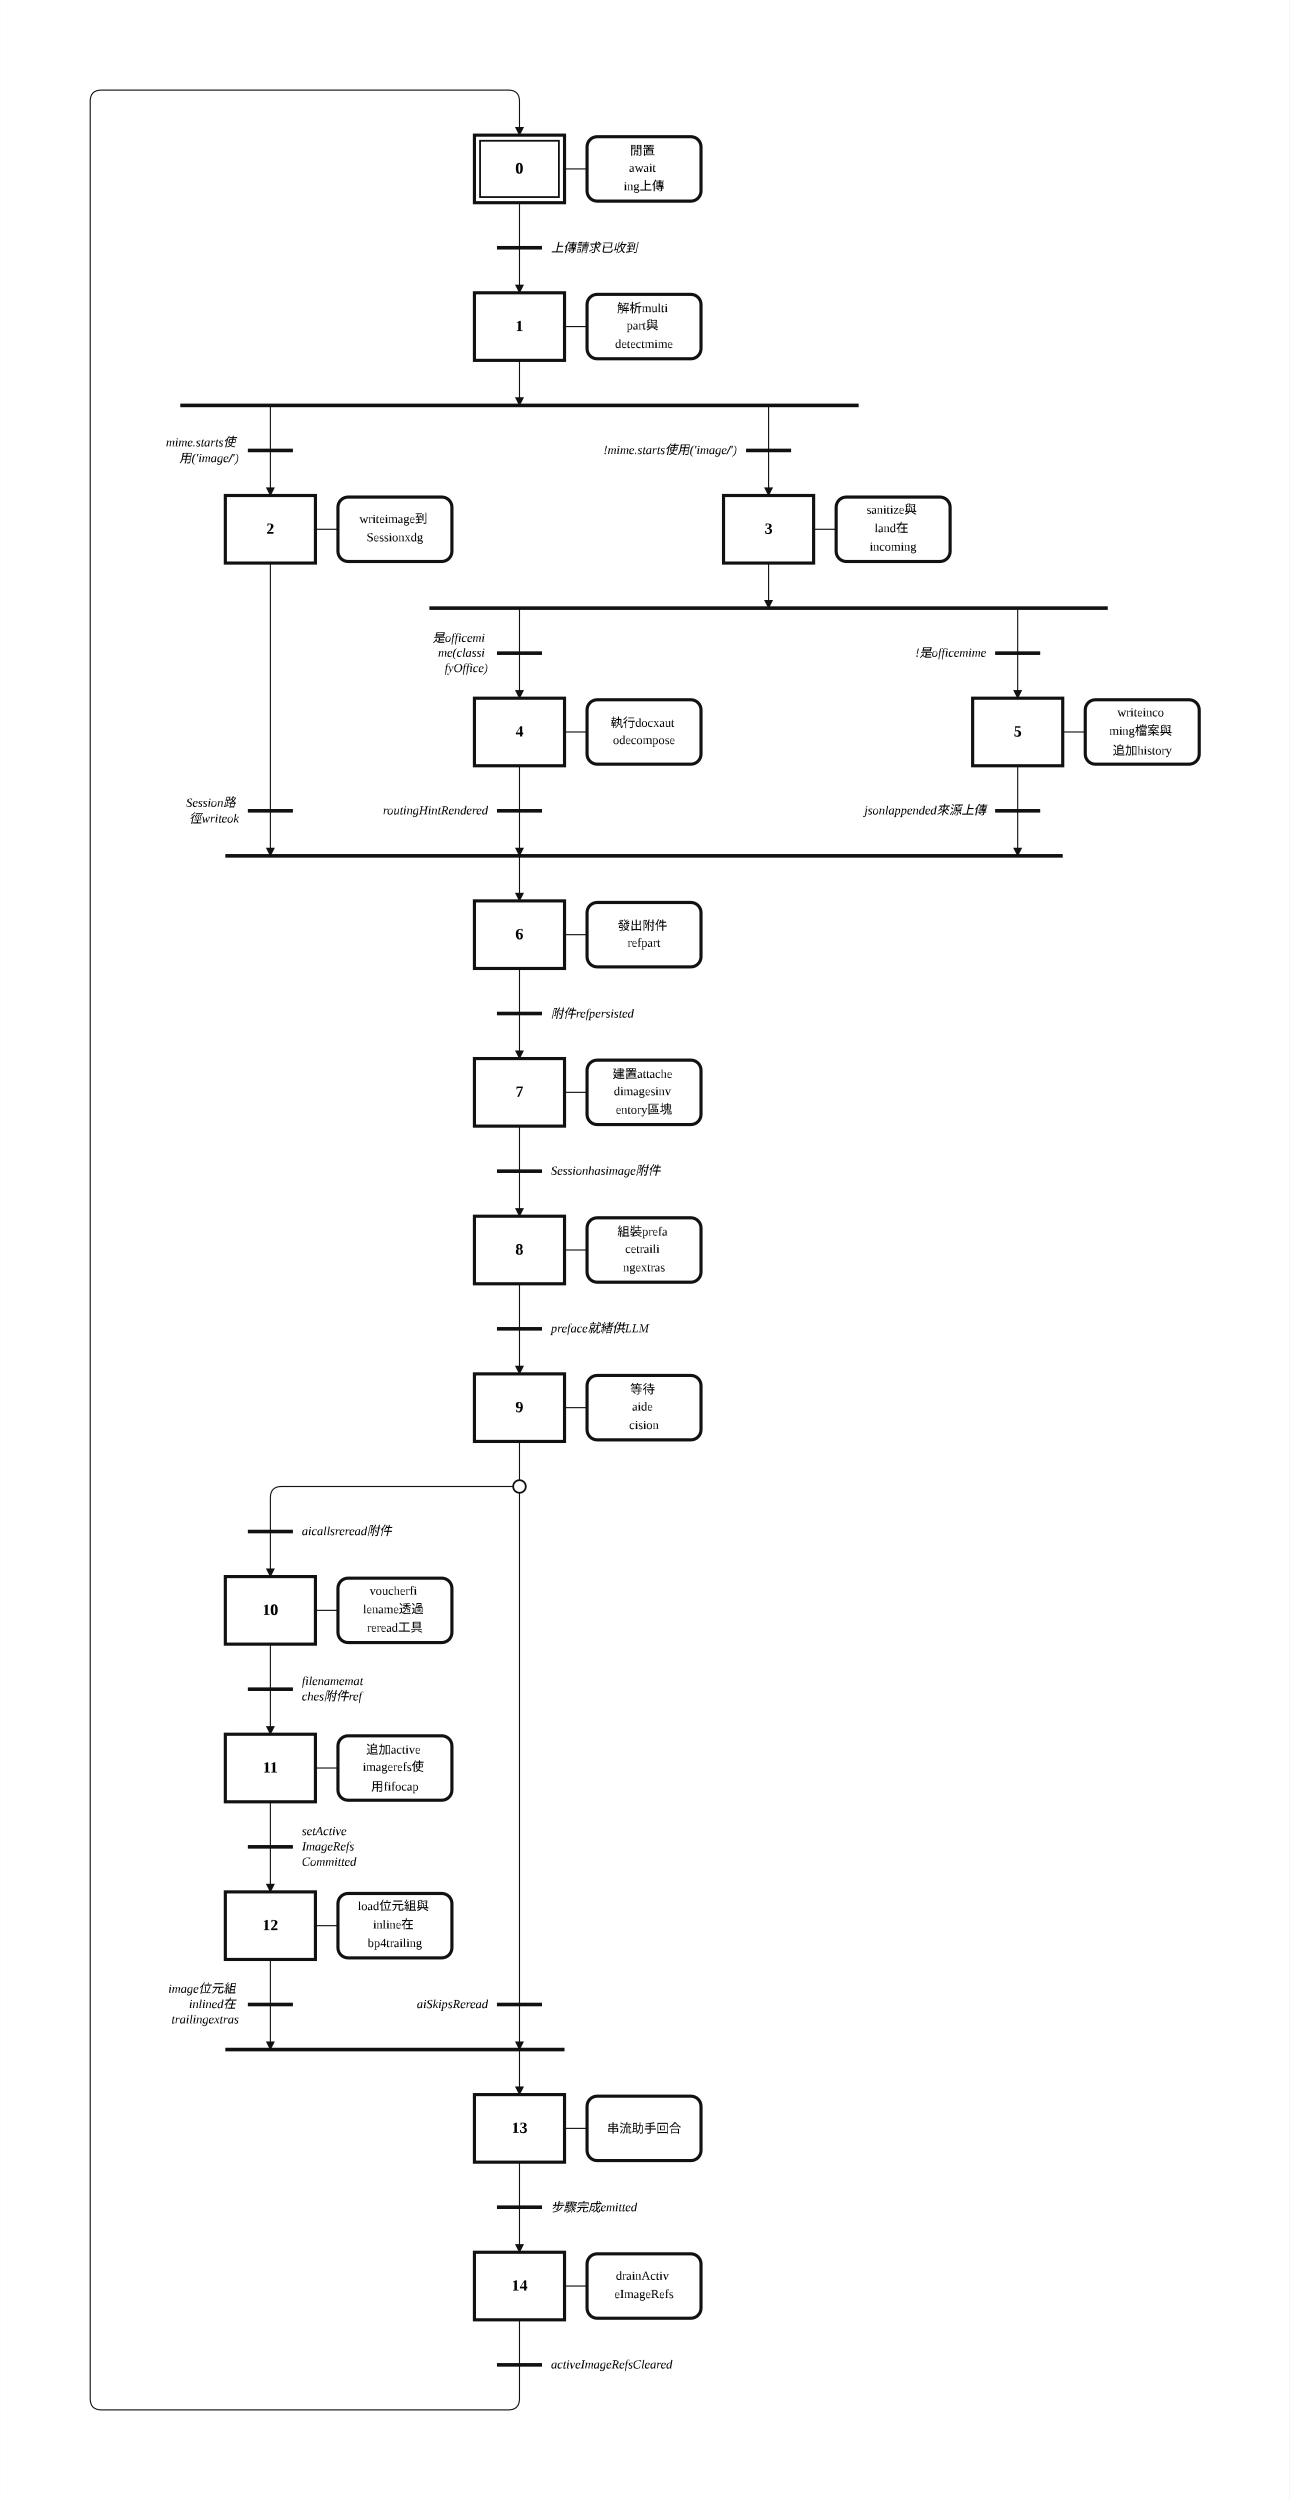
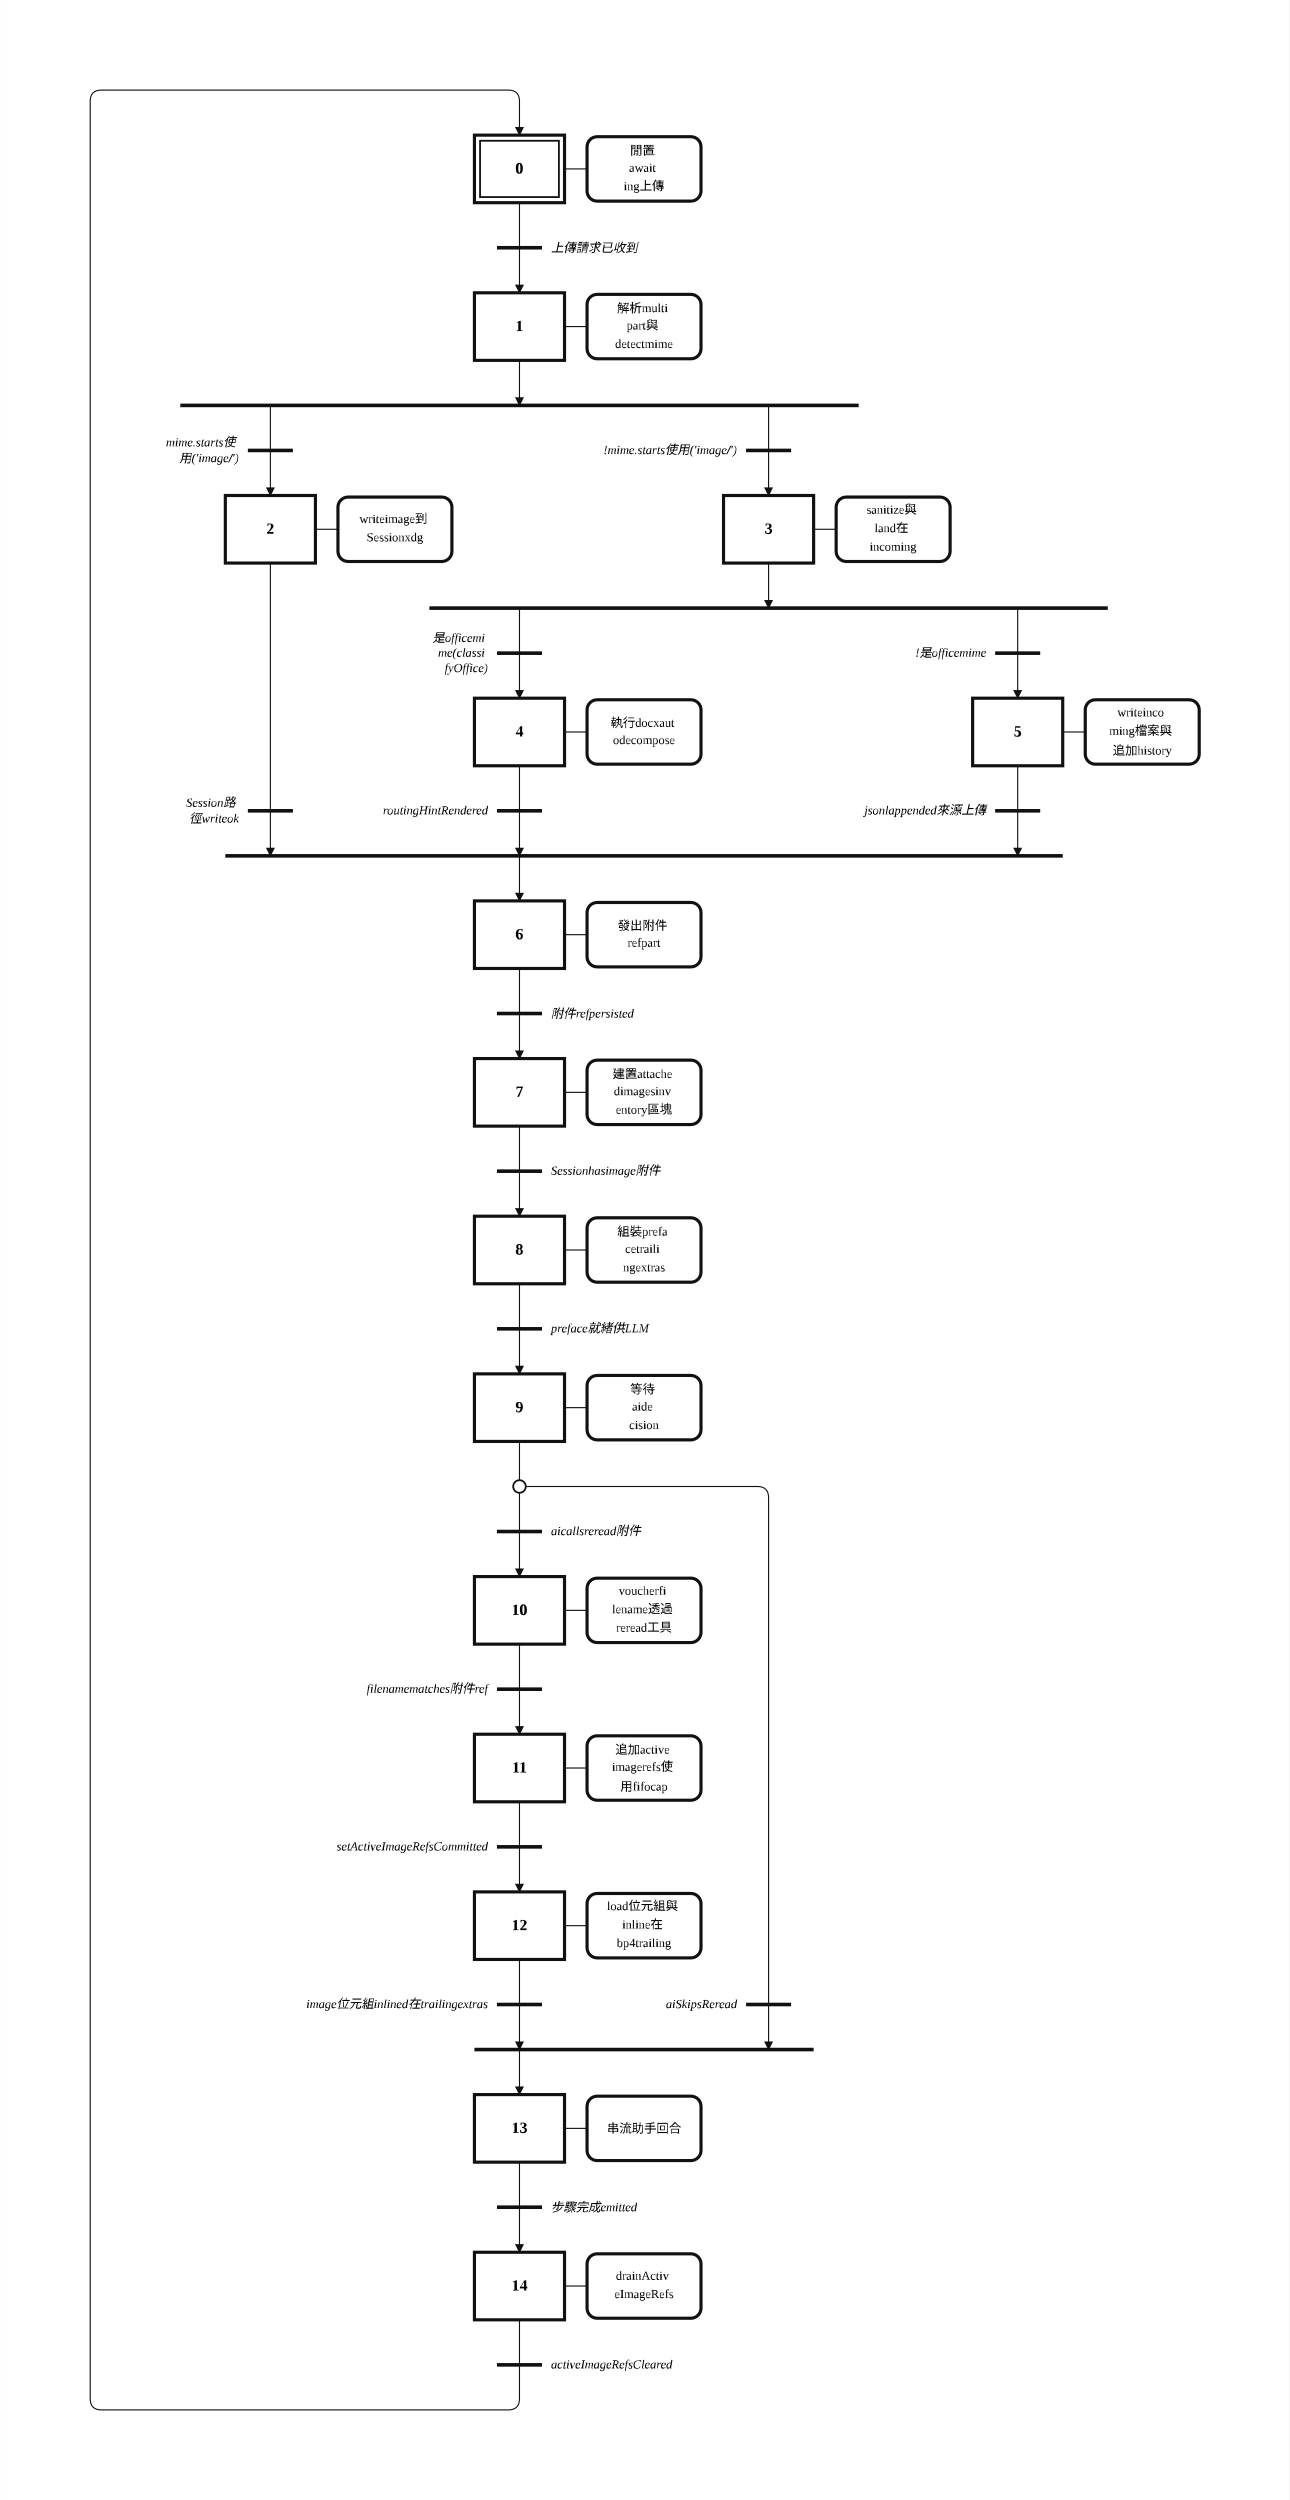
<svg xmlns="http://www.w3.org/2000/svg" width="1145" height="2220" viewBox="-2.00 -2.00 57.24 111.00" role="img">
  <style>
.step{fill:#fff;stroke:#111;stroke-width:.14}.step-inner{fill:none;stroke:#111;stroke-width:.08}
.action{fill:#fff;stroke:#111;stroke-width:.14}.gate{stroke:#111;stroke-width:.16}
.edge{fill:none;stroke:#111;stroke-width:.05;stroke-linecap:round;stroke-linejoin:round}.edge-arrow{marker-end:url(#arrow)}
.flyover-mask{stroke:#fff;stroke-width:.12;stroke-linecap:round}
.flyover{fill:none;stroke:#111;stroke-width:.05;stroke-linecap:round}
.junction{fill:#111;stroke:#111;stroke-width:0}.branch-junction{fill:#fff;stroke:#111;stroke-width:.08}
.assoc{stroke:#111;stroke-width:.05}.label{font:bold .7px 'Times New Roman', 'BiauKai', 'DFKai-SB', serif;text-anchor:middle;dominant-baseline:middle}
.action-label{font:.55px 'Times New Roman', 'BiauKai', 'DFKai-SB', serif;text-anchor:middle;dominant-baseline:middle}.gate-label{font:italic .55px 'Times New Roman', 'BiauKai', 'DFKai-SB', serif;text-anchor:start;dominant-baseline:middle}.gate-label-left{font:italic .55px 'Times New Roman', 'BiauKai', 'DFKai-SB', serif;text-anchor:end;dominant-baseline:middle}
</style>
  <defs>
    <marker id="arrow" markerWidth="0.4" markerHeight="0.4" refX="0.36" refY="0.2" orient="auto" markerUnits="userSpaceOnUse">
      <path d="M 0 0 L 0.4 0.2 L 0 0.4 z" fill="#111" />
    </marker>
  </defs>
  <rect x="-2.00" y="-2.00" width="57.24" height="111.00" fill="white" />
  <path class="edge" d="M 21.06 7.00 L 21.06 9.00" />
  <path class="edge edge-arrow" d="M 21.06 9.00 L 21.06 11.00" />
  <path class="edge edge-arrow" d="M 21.06 14.00 L 21.06 16.00" />
  <path class="edge edge-arrow" d="M 10.00 16.00 L 10.00 17.50 Q 10.00 18.00 10.00 18.50 L 10.00 20.00" />
  <path class="edge edge-arrow" d="M 32.12 16.00 L 32.12 17.50 Q 32.12 18.00 32.12 18.50 L 32.12 20.00" />
  <path class="edge edge-arrow" d="M 10.00 23.00 L 10.00 36.00" />
  <path class="edge edge-arrow" d="M 21.06 36.00 L 21.06 38.00" />
  <path class="edge edge-arrow" d="M 32.12 23.00 L 32.12 25.00" />
  <path class="edge edge-arrow" d="M 21.06 25.00 L 21.06 26.50 Q 21.06 27.00 21.06 27.50 L 21.06 29.00" />
  <path class="edge edge-arrow" d="M 43.18 25.00 L 43.18 26.50 Q 43.18 27.00 43.18 27.50 L 43.18 29.00" />
  <path class="edge edge-arrow" d="M 21.06 32.00 L 21.06 36.00" />
  <path class="edge edge-arrow" d="M 43.18 32.00 L 43.18 36.00" />
  <path class="edge" d="M 21.06 41.00 L 21.06 43.00" />
  <path class="edge edge-arrow" d="M 21.06 43.00 L 21.06 45.00" />
  <path class="edge" d="M 21.06 48.00 L 21.06 50.00" />
  <path class="edge edge-arrow" d="M 21.06 50.00 L 21.06 52.00" />
  <path class="edge" d="M 21.06 55.00 L 21.06 57.00" />
  <path class="edge edge-arrow" d="M 21.06 57.00 L 21.06 59.00" />
  <path class="edge" d="M 21.06 62.00 L 21.06 64.00" />
-   <path class="edge" d="M 21.06 64.00 L 10.50 64.00 Q 10.00 64.00 10.00 64.50 L 10.00 66.00" />
-   <path class="edge edge-arrow" d="M 10.00 66.00 L 10.00 68.00" />
-   <path class="edge edge-arrow" d="M 21.06 64.00 L 21.06 89.00" />
+   <path class="edge" d="M 21.06 64.00 L 21.06 66.00" />
+   <path class="edge edge-arrow" d="M 21.06 66.00 L 21.06 68.00" />
+   <path class="edge edge-arrow" d="M 21.06 64.00 L 31.62 64.00 Q 32.12 64.00 32.12 64.50 L 32.12 86.50 Q 32.12 87.00 32.12 87.50 L 32.12 89.00" />
  <path class="edge edge-arrow" d="M 21.06 89.00 L 21.06 91.00" />
-   <path class="edge" d="M 10.00 71.00 L 10.00 73.00" />
-   <path class="edge edge-arrow" d="M 10.00 73.00 L 10.00 75.00" />
-   <path class="edge" d="M 10.00 78.00 L 10.00 80.00" />
-   <path class="edge edge-arrow" d="M 10.00 80.00 L 10.00 82.00" />
-   <path class="edge edge-arrow" d="M 10.00 85.00 L 10.00 89.00" />
+   <path class="edge" d="M 21.06 71.00 L 21.06 73.00" />
+   <path class="edge edge-arrow" d="M 21.06 73.00 L 21.06 75.00" />
+   <path class="edge" d="M 21.06 78.00 L 21.06 80.00" />
+   <path class="edge edge-arrow" d="M 21.06 80.00 L 21.06 82.00" />
+   <path class="edge edge-arrow" d="M 21.06 85.00 L 21.06 89.00" />
  <path class="edge" d="M 21.06 94.00 L 21.06 96.00" />
  <path class="edge edge-arrow" d="M 21.06 96.00 L 21.06 98.00" />
  <path class="edge" d="M 21.06 101.00 L 21.06 103.00" />
  <path class="edge edge-arrow" d="M 21.06 103.00 L 21.06 104.50 Q 21.06 105.00 20.56 105.00 L 2.50 105.00 Q 2.00 105.00 2.00 104.50 L 2.00 2.50 Q 2.00 2.00 2.50 2.00 L 20.56 2.00 Q 21.06 2.00 21.06 2.50 L 21.06 4.00" />
  <rect class="step" x="19.06" y="4.00" width="4.00" height="3.00" />
  <rect class="step-inner" x="19.31" y="4.25" width="3.50" height="2.50" />
  <text class="label" x="21.06" y="5.50">0</text>
  <rect class="step" x="19.06" y="11.00" width="4.00" height="3.00" />
  <text class="label" x="21.06" y="12.50">1</text>
  <rect class="step" x="8.00" y="20.00" width="4.00" height="3.00" />
  <text class="label" x="10.00" y="21.50">2</text>
  <rect class="step" x="30.12" y="20.00" width="4.00" height="3.00" />
  <text class="label" x="32.12" y="21.50">3</text>
  <rect class="step" x="19.06" y="29.00" width="4.00" height="3.00" />
  <text class="label" x="21.06" y="30.50">4</text>
  <rect class="step" x="41.18" y="29.00" width="4.00" height="3.00" />
  <text class="label" x="43.18" y="30.50">5</text>
  <rect class="step" x="19.06" y="38.00" width="4.00" height="3.00" />
  <text class="label" x="21.06" y="39.50">6</text>
  <rect class="step" x="19.06" y="45.00" width="4.00" height="3.00" />
  <text class="label" x="21.06" y="46.50">7</text>
  <rect class="step" x="19.06" y="52.00" width="4.00" height="3.00" />
  <text class="label" x="21.06" y="53.50">8</text>
  <rect class="step" x="19.06" y="59.00" width="4.00" height="3.00" />
  <text class="label" x="21.06" y="60.50">9</text>
-   <rect class="step" x="8.00" y="68.00" width="4.00" height="3.00" />
-   <text class="label" x="10.00" y="69.50">10</text>
-   <rect class="step" x="8.00" y="75.00" width="4.00" height="3.00" />
-   <text class="label" x="10.00" y="76.50">11</text>
-   <rect class="step" x="8.00" y="82.00" width="4.00" height="3.00" />
-   <text class="label" x="10.00" y="83.50">12</text>
+   <rect class="step" x="19.06" y="68.00" width="4.00" height="3.00" />
+   <text class="label" x="21.06" y="69.50">10</text>
+   <rect class="step" x="19.06" y="75.00" width="4.00" height="3.00" />
+   <text class="label" x="21.06" y="76.50">11</text>
+   <rect class="step" x="19.06" y="82.00" width="4.00" height="3.00" />
+   <text class="label" x="21.06" y="83.50">12</text>
  <rect class="step" x="19.06" y="91.00" width="4.00" height="3.00" />
  <text class="label" x="21.06" y="92.50">13</text>
  <rect class="step" x="19.06" y="98.00" width="4.00" height="3.00" />
  <text class="label" x="21.06" y="99.50">14</text>
  <line class="assoc" x1="23.06" y1="5.50" x2="24.06" y2="5.50" />
  <rect class="action" x="24.06" y="4.07" width="5.06" height="2.86" rx="0.45" ry="0.45" />
  <text class="action-label" x="26.59" y="4.68">
    <tspan x="26.59" dy="0">閒置</tspan>
    <tspan x="26.59" dy="0.82">await</tspan>
    <tspan x="26.59" dy="0.82">ing上傳</tspan>
  </text>
  <line class="assoc" x1="23.06" y1="12.50" x2="24.06" y2="12.50" />
  <rect class="action" x="24.06" y="11.07" width="5.06" height="2.86" rx="0.45" ry="0.45" />
  <text class="action-label" x="26.59" y="11.68">
    <tspan x="26.59" dy="0">解析multi</tspan>
    <tspan x="26.59" dy="0.82">part與</tspan>
    <tspan x="26.59" dy="0.82">detectmime</tspan>
  </text>
  <line class="assoc" x1="12.00" y1="21.50" x2="13.00" y2="21.50" />
  <rect class="action" x="13.00" y="20.07" width="5.06" height="2.86" rx="0.45" ry="0.45" />
  <text class="action-label" x="15.53" y="21.09">
    <tspan x="15.53" dy="0">writeimage到</tspan>
    <tspan x="15.53" dy="0.82">Sessionxdg</tspan>
  </text>
  <line class="assoc" x1="34.12" y1="21.50" x2="35.12" y2="21.50" />
  <rect class="action" x="35.12" y="20.07" width="5.06" height="2.86" rx="0.45" ry="0.45" />
  <text class="action-label" x="37.65" y="20.68">
    <tspan x="37.65" dy="0">sanitize與</tspan>
    <tspan x="37.65" dy="0.82">land在</tspan>
    <tspan x="37.65" dy="0.82">incoming</tspan>
  </text>
  <line class="assoc" x1="23.06" y1="30.50" x2="24.06" y2="30.50" />
  <rect class="action" x="24.06" y="29.07" width="5.06" height="2.86" rx="0.45" ry="0.45" />
  <text class="action-label" x="26.59" y="30.09">
    <tspan x="26.59" dy="0">執行docxaut</tspan>
    <tspan x="26.59" dy="0.82">odecompose</tspan>
  </text>
  <line class="assoc" x1="45.18" y1="30.50" x2="46.18" y2="30.50" />
  <rect class="action" x="46.18" y="29.07" width="5.06" height="2.86" rx="0.45" ry="0.45" />
  <text class="action-label" x="48.71" y="29.68">
    <tspan x="48.71" dy="0">writeinco</tspan>
    <tspan x="48.71" dy="0.82">ming檔案與</tspan>
    <tspan x="48.71" dy="0.82">追加history</tspan>
  </text>
  <line class="assoc" x1="23.06" y1="39.50" x2="24.06" y2="39.50" />
  <rect class="action" x="24.06" y="38.07" width="5.06" height="2.86" rx="0.45" ry="0.45" />
  <text class="action-label" x="26.59" y="39.09">
    <tspan x="26.59" dy="0">發出附件</tspan>
    <tspan x="26.59" dy="0.82">refpart</tspan>
  </text>
  <line class="assoc" x1="23.06" y1="46.50" x2="24.06" y2="46.50" />
  <rect class="action" x="24.06" y="45.07" width="5.06" height="2.86" rx="0.45" ry="0.45" />
  <text class="action-label" x="26.59" y="45.68">
    <tspan x="26.59" dy="0">建置attache</tspan>
    <tspan x="26.59" dy="0.82">dimagesinv</tspan>
    <tspan x="26.59" dy="0.82">entory區塊</tspan>
  </text>
  <line class="assoc" x1="23.06" y1="53.50" x2="24.06" y2="53.50" />
  <rect class="action" x="24.06" y="52.07" width="5.06" height="2.86" rx="0.45" ry="0.45" />
  <text class="action-label" x="26.59" y="52.68">
    <tspan x="26.59" dy="0">組裝prefa</tspan>
    <tspan x="26.59" dy="0.82">cetraili</tspan>
    <tspan x="26.59" dy="0.82">ngextras</tspan>
  </text>
  <line class="assoc" x1="23.06" y1="60.50" x2="24.06" y2="60.50" />
  <rect class="action" x="24.06" y="59.07" width="5.06" height="2.86" rx="0.45" ry="0.45" />
  <text class="action-label" x="26.59" y="59.68">
    <tspan x="26.59" dy="0">等待</tspan>
    <tspan x="26.59" dy="0.82">aide</tspan>
    <tspan x="26.59" dy="0.82">cision</tspan>
  </text>
-   <line class="assoc" x1="12.00" y1="69.50" x2="13.00" y2="69.50" />
-   <rect class="action" x="13.00" y="68.07" width="5.06" height="2.86" rx="0.45" ry="0.45" />
-   <text class="action-label" x="15.53" y="68.68">
-     <tspan x="15.53" dy="0">voucherfi</tspan>
-     <tspan x="15.53" dy="0.82">lename透過</tspan>
-     <tspan x="15.53" dy="0.82">reread工具</tspan>
-   </text>
-   <line class="assoc" x1="12.00" y1="76.50" x2="13.00" y2="76.50" />
-   <rect class="action" x="13.00" y="75.07" width="5.06" height="2.86" rx="0.45" ry="0.45" />
-   <text class="action-label" x="15.53" y="75.68">
-     <tspan x="15.53" dy="0">追加active</tspan>
-     <tspan x="15.53" dy="0.82">imagerefs使</tspan>
-     <tspan x="15.53" dy="0.82">用fifocap</tspan>
-   </text>
-   <line class="assoc" x1="12.00" y1="83.50" x2="13.00" y2="83.50" />
-   <rect class="action" x="13.00" y="82.07" width="5.06" height="2.86" rx="0.45" ry="0.45" />
-   <text class="action-label" x="15.53" y="82.68">
-     <tspan x="15.53" dy="0">load位元組與</tspan>
-     <tspan x="15.53" dy="0.82">inline在</tspan>
-     <tspan x="15.53" dy="0.82">bp4trailing</tspan>
+   <line class="assoc" x1="23.06" y1="69.50" x2="24.06" y2="69.50" />
+   <rect class="action" x="24.06" y="68.07" width="5.06" height="2.86" rx="0.45" ry="0.45" />
+   <text class="action-label" x="26.59" y="68.68">
+     <tspan x="26.59" dy="0">voucherfi</tspan>
+     <tspan x="26.59" dy="0.82">lename透過</tspan>
+     <tspan x="26.59" dy="0.82">reread工具</tspan>
+   </text>
+   <line class="assoc" x1="23.06" y1="76.50" x2="24.06" y2="76.50" />
+   <rect class="action" x="24.06" y="75.07" width="5.06" height="2.86" rx="0.45" ry="0.45" />
+   <text class="action-label" x="26.59" y="75.68">
+     <tspan x="26.59" dy="0">追加active</tspan>
+     <tspan x="26.59" dy="0.82">imagerefs使</tspan>
+     <tspan x="26.59" dy="0.82">用fifocap</tspan>
+   </text>
+   <line class="assoc" x1="23.06" y1="83.50" x2="24.06" y2="83.50" />
+   <rect class="action" x="24.06" y="82.07" width="5.06" height="2.86" rx="0.45" ry="0.45" />
+   <text class="action-label" x="26.59" y="82.68">
+     <tspan x="26.59" dy="0">load位元組與</tspan>
+     <tspan x="26.59" dy="0.82">inline在</tspan>
+     <tspan x="26.59" dy="0.82">bp4trailing</tspan>
  </text>
  <line class="assoc" x1="23.06" y1="92.50" x2="24.06" y2="92.50" />
  <rect class="action" x="24.06" y="91.07" width="5.06" height="2.86" rx="0.45" ry="0.45" />
  <text class="action-label" x="26.59" y="92.50">
    <tspan x="26.59" dy="0">串流助手回合</tspan>
  </text>
  <line class="assoc" x1="23.06" y1="99.50" x2="24.06" y2="99.50" />
  <rect class="action" x="24.06" y="98.07" width="5.06" height="2.86" rx="0.45" ry="0.45" />
  <text class="action-label" x="26.59" y="99.09">
    <tspan x="26.59" dy="0">drainActiv</tspan>
    <tspan x="26.59" dy="0.82">eImageRefs</tspan>
  </text>
  <line class="gate" x1="20.06" y1="9.00" x2="22.06" y2="9.00" />
  <text class="gate-label" x="22.46" y="9.00">
    <tspan x="22.46" dy="0">上傳請求已收到</tspan>
  </text>
  <line class="gate" x1="6.00" y1="16.00" x2="36.12" y2="16.00" />
  <line class="gate" x1="8.00" y1="36.00" x2="45.18" y2="36.00" />
  <line class="gate" x1="17.06" y1="25.00" x2="47.18" y2="25.00" />
  <line class="gate" x1="20.06" y1="43.00" x2="22.06" y2="43.00" />
  <text class="gate-label" x="22.46" y="43.00">
    <tspan x="22.46" dy="0">附件refpersisted</tspan>
  </text>
  <line class="gate" x1="20.06" y1="50.00" x2="22.06" y2="50.00" />
  <text class="gate-label" x="22.46" y="50.00">
    <tspan x="22.46" dy="0">Sessionhasimage附件</tspan>
  </text>
  <line class="gate" x1="20.06" y1="57.00" x2="22.06" y2="57.00" />
  <text class="gate-label" x="22.46" y="57.00">
    <tspan x="22.46" dy="0">preface就緒供LLM</tspan>
  </text>
-   <line class="gate" x1="9.00" y1="66.00" x2="11.00" y2="66.00" />
-   <text class="gate-label" x="11.40" y="66.00">
-     <tspan x="11.40" dy="0">aicallsreread附件</tspan>
-   </text>
-   <line class="gate" x1="8.00" y1="89.00" x2="23.06" y2="89.00" />
-   <line class="gate" x1="9.00" y1="73.00" x2="11.00" y2="73.00" />
-   <text class="gate-label" x="11.40" y="72.66">
-     <tspan x="11.40" dy="0">filenamemat</tspan>
-     <tspan x="11.40" dy="0.68">ches附件ref</tspan>
-   </text>
-   <line class="gate" x1="9.00" y1="80.00" x2="11.00" y2="80.00" />
-   <text class="gate-label" x="11.40" y="79.32">
-     <tspan x="11.40" dy="0">setActive</tspan>
-     <tspan x="11.40" dy="0.68">ImageRefs</tspan>
-     <tspan x="11.40" dy="0.68">Committed</tspan>
+   <line class="gate" x1="20.06" y1="66.00" x2="22.06" y2="66.00" />
+   <text class="gate-label" x="22.46" y="66.00">
+     <tspan x="22.46" dy="0">aicallsreread附件</tspan>
+   </text>
+   <line class="gate" x1="19.06" y1="89.00" x2="34.12" y2="89.00" />
+   <line class="gate" x1="20.06" y1="73.00" x2="22.06" y2="73.00" />
+   <text class="gate-label-left" x="19.66" y="73.00">
+     <tspan x="19.66" dy="0">filenamematches附件ref</tspan>
+   </text>
+   <line class="gate" x1="20.06" y1="80.00" x2="22.06" y2="80.00" />
+   <text class="gate-label-left" x="19.66" y="80.00">
+     <tspan x="19.66" dy="0">setActiveImageRefsCommitted</tspan>
  </text>
  <line class="gate" x1="20.06" y1="96.00" x2="22.06" y2="96.00" />
  <text class="gate-label" x="22.46" y="96.00">
    <tspan x="22.46" dy="0">步驟完成emitted</tspan>
  </text>
  <line class="gate" x1="20.06" y1="103.00" x2="22.06" y2="103.00" />
  <text class="gate-label" x="22.46" y="103.00">
    <tspan x="22.46" dy="0">activeImageRefsCleared</tspan>
  </text>
  <line class="gate" x1="9.00" y1="18.00" x2="11.00" y2="18.00" />
  <text class="gate-label-left" x="8.60" y="17.66">
    <tspan x="8.60" dy="0">mime.starts使</tspan>
    <tspan x="8.60" dy="0.68">用('image/')</tspan>
  </text>
  <line class="gate" x1="31.12" y1="18.00" x2="33.12" y2="18.00" />
  <text class="gate-label-left" x="30.72" y="18.00">
    <tspan x="30.72" dy="0">!mime.starts使用('image/')</tspan>
  </text>
  <line class="gate" x1="9.00" y1="34.00" x2="11.00" y2="34.00" />
  <text class="gate-label-left" x="8.60" y="33.66">
    <tspan x="8.60" dy="0">Session路</tspan>
    <tspan x="8.60" dy="0.68">徑writeok</tspan>
  </text>
  <line class="gate" x1="20.06" y1="27.00" x2="22.06" y2="27.00" />
  <text class="gate-label-left" x="19.66" y="26.32">
    <tspan x="19.66" dy="0">是officemi</tspan>
    <tspan x="19.66" dy="0.68">me(classi</tspan>
    <tspan x="19.66" dy="0.68">fyOffice)</tspan>
  </text>
  <line class="gate" x1="42.18" y1="27.00" x2="44.18" y2="27.00" />
  <text class="gate-label-left" x="41.78" y="27.00">
    <tspan x="41.78" dy="0">!是officemime</tspan>
  </text>
  <line class="gate" x1="20.06" y1="34.00" x2="22.06" y2="34.00" />
  <text class="gate-label-left" x="19.66" y="34.00">
    <tspan x="19.66" dy="0">routingHintRendered</tspan>
  </text>
  <line class="gate" x1="42.18" y1="34.00" x2="44.18" y2="34.00" />
  <text class="gate-label-left" x="41.78" y="34.00">
    <tspan x="41.78" dy="0">jsonlappended來源上傳</tspan>
  </text>
+   <line class="gate" x1="31.12" y1="87.00" x2="33.12" y2="87.00" />
+   <text class="gate-label-left" x="30.72" y="87.00">
+     <tspan x="30.72" dy="0">aiSkipsReread</tspan>
+   </text>
  <line class="gate" x1="20.06" y1="87.00" x2="22.06" y2="87.00" />
  <text class="gate-label-left" x="19.66" y="87.00">
-     <tspan x="19.66" dy="0">aiSkipsReread</tspan>
-   </text>
-   <line class="gate" x1="9.00" y1="87.00" x2="11.00" y2="87.00" />
-   <text class="gate-label-left" x="8.60" y="86.32">
-     <tspan x="8.60" dy="0">image位元組</tspan>
-     <tspan x="8.60" dy="0.68">inlined在</tspan>
-     <tspan x="8.60" dy="0.68">trailingextras</tspan>
+     <tspan x="19.66" dy="0">image位元組inlined在trailingextras</tspan>
  </text>
  <circle class="branch-junction" cx="21.06" cy="64.00" r="0.28" />
</svg>
